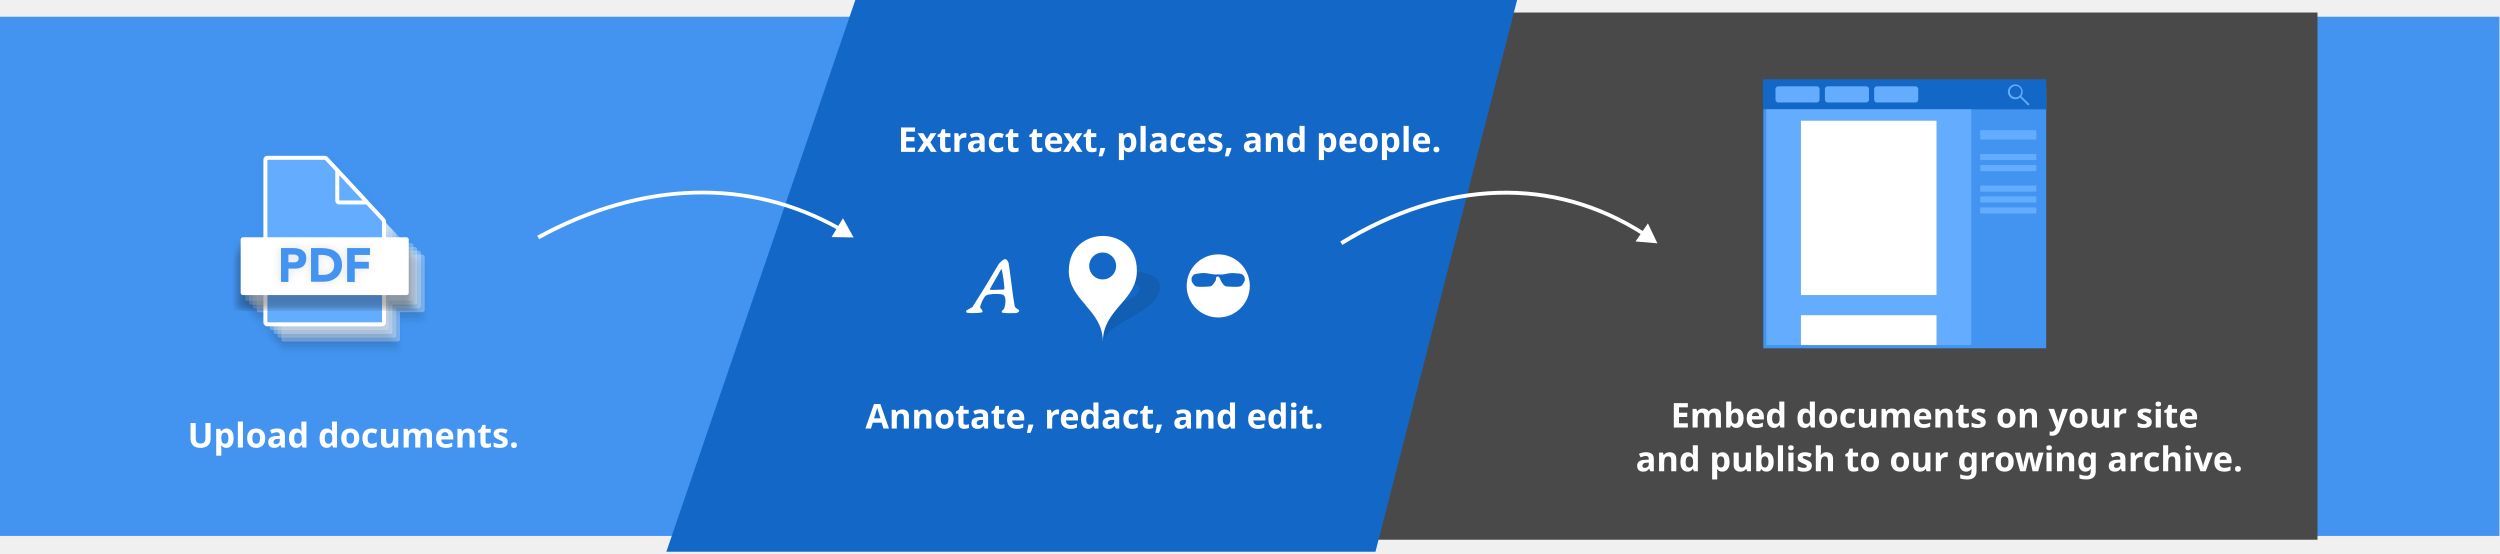
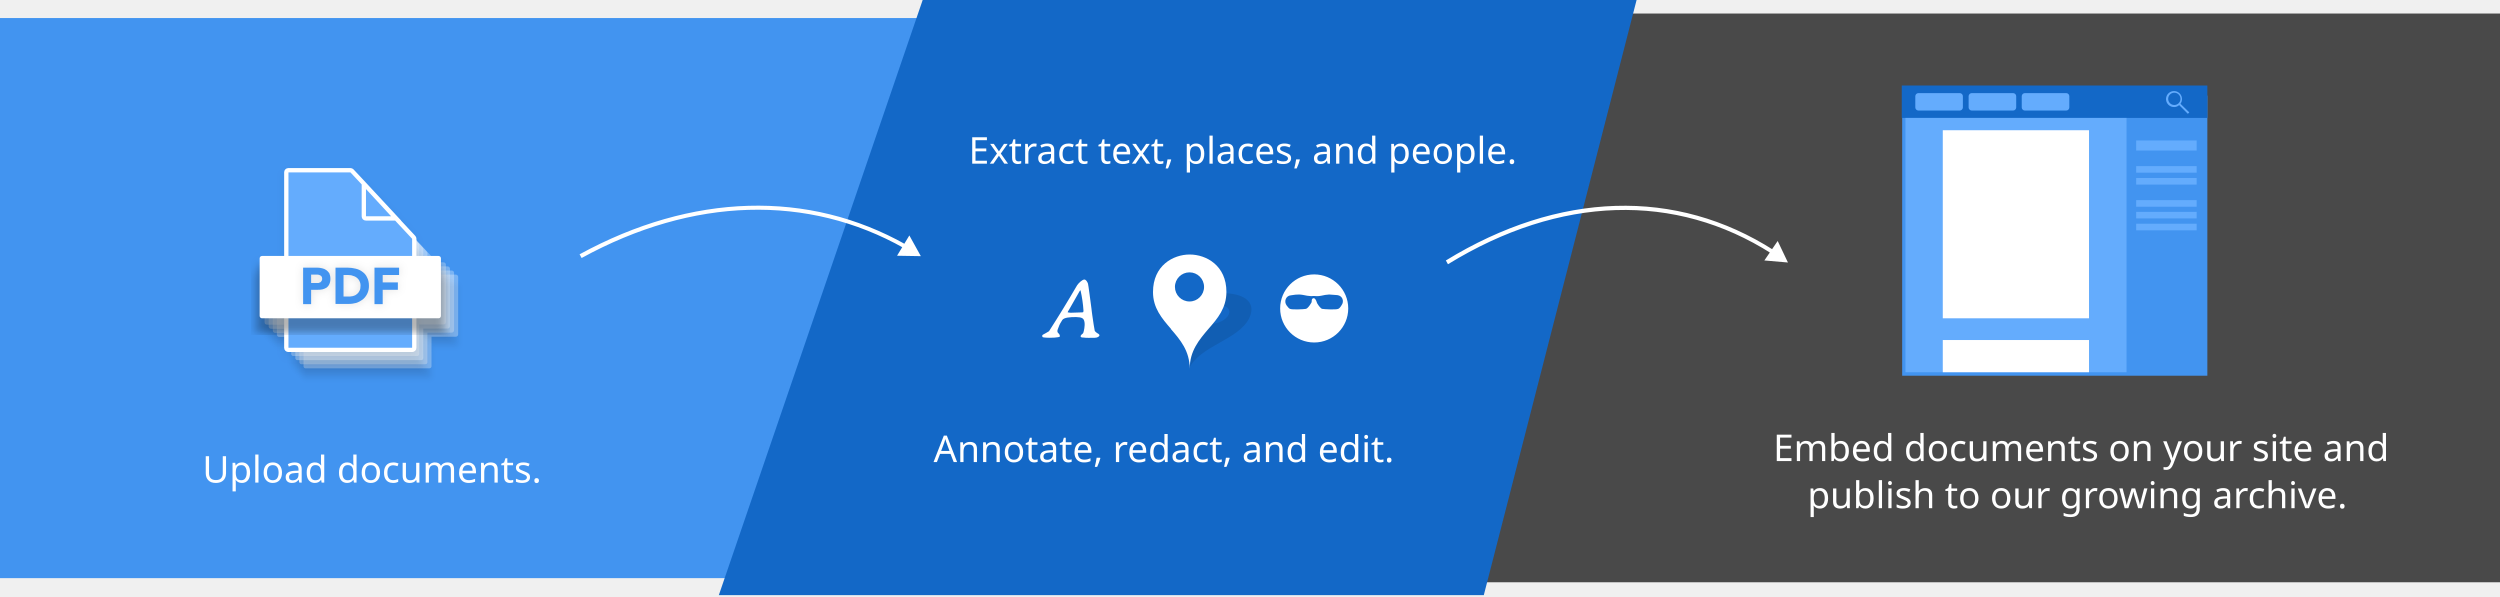
- <svg xmlns="http://www.w3.org/2000/svg" width="1315" height="291" fill="none">
-   <path fill="#4294F0" d="M0 8.8h1314.7v273.1H0z" />
+ <svg xmlns="http://www.w3.org/2000/svg" fill="none" viewBox="0 0 1219 291" class="masthead">
+   <path d="M0 8.8h1219v273.1H0V8.8z" fill="#4294F0" />
  <path d="M1219 6.6H723.8l-64.4 277.3H1219V6.6z" fill="#494949" />
-   <text fill="#fff" style="white-space:pre" font-family="Source Sans Pro" font-size="18" font-weight="bold" letter-spacing="0em">
-     <tspan x="878.8" y="224.9">Embed documents on your site </tspan>
-     <tspan x="860.4" y="247.9">and publish to our growing archive.</tspan>
+   <text fill="#fff" style="white-space:pre" font-family="Source Sans Pro" font-size="18" letter-spacing="0em">
+     <tspan x="864.6" y="224.8">Embed documents on your site and </tspan>
+     <tspan x="881.3" y="247.8">publish to our growing archive.</tspan>
  </text>
  <g filter="url(#filter0_d)">
-     <path d="M146 162.2v14.4c0 .6.5 1 1 1h60.4c.5 0 1-.4 1-1v-14.4h11.8c.7 0 1.2-.5 1.2-1.2v-28c0-.6-.5-1.1-1.2-1.1h-11.8v-8.5a1 1 0 00-.3-.7l-30-32.4a1 1 0 00-.8-.3H147a1 1 0 00-1 1V132h-11.8c-.7 0-1.2.5-1.2 1.1v28c0 .7.5 1.2 1.2 1.2H146z" fill="#fff" fill-opacity=".3" />
+     <path d="M146 162.2v14.4c0 .6.5 1 1 1h60.4c.5 0 1-.4 1-1v-14.4h11.8c.7 0 1.2-.5 1.2-1.2v-28c0-.6-.5-1.1-1.2-1.1h-11.8v-8.5a1 1 0 00-.3-.7l-30-32.4a1 1 0 00-.8-.3H147a1 1 0 00-1 1v41h-11.8c-.7 0-1.2.5-1.2 1.1v28c0 .7.5 1.2 1.2 1.2H146v-.1z" fill="#fff" fill-opacity=".3" />
  </g>
  <g filter="url(#filter1_d)">
-     <path d="M148 164.2v14.4c0 .6.5 1 1 1h60.4c.5 0 1-.4 1-1v-14.4h11.8c.7 0 1.2-.5 1.2-1.2v-28c0-.6-.5-1.1-1.2-1.1h-11.8v-8.5a1 1 0 00-.3-.7l-30-32.4a1 1 0 00-.8-.3H149a1 1 0 00-1 1V134h-11.8c-.7 0-1.2.5-1.2 1.1v28c0 .7.5 1.2 1.2 1.2H148z" fill="#fff" fill-opacity=".3" />
+     <path d="M148 164.2v14.4c0 .6.5 1 1 1h60.4c.5 0 1-.4 1-1v-14.4h11.8c.7 0 1.2-.5 1.2-1.2v-28c0-.6-.5-1.1-1.2-1.1h-11.8v-8.5a1 1 0 00-.3-.7l-30-32.4a1 1 0 00-.8-.3H149a1 1 0 00-1 1v41h-11.8c-.7 0-1.2.5-1.2 1.1v28c0 .7.5 1.2 1.2 1.2H148v-.1z" fill="#fff" fill-opacity=".3" />
  </g>
  <g filter="url(#filter2_d)">
-     <path d="M142 158.2v14.4c0 .6.5 1 1 1h60.4c.5 0 1-.4 1-1v-14.4h11.8c.7 0 1.2-.5 1.2-1.2v-28c0-.6-.5-1.1-1.2-1.1h-11.8v-8.5a1 1 0 00-.3-.7l-30-32.4a1 1 0 00-.8-.3H143a1 1 0 00-1 1V128h-11.8c-.7 0-1.2.5-1.2 1.1v28c0 .7.5 1.2 1.2 1.2H142z" fill="#fff" fill-opacity=".3" />
+     <path d="M142 158.2v14.4c0 .6.5 1 1 1h60.4c.5 0 1-.4 1-1v-14.4h11.8c.7 0 1.2-.5 1.2-1.2v-28c0-.6-.5-1.1-1.2-1.1h-11.8v-8.5a1 1 0 00-.3-.7l-30-32.4a1 1 0 00-.8-.3H143a1 1 0 00-1 1v41h-11.8c-.7 0-1.2.5-1.2 1.1v28c0 .7.5 1.2 1.2 1.2H142v-.1z" fill="#fff" fill-opacity=".3" />
  </g>
  <g filter="url(#filter3_d)">
-     <path d="M144 160.2v14.4c0 .6.5 1 1 1h60.4c.5 0 1-.4 1-1v-14.4h11.8c.7 0 1.2-.5 1.2-1.2v-28c0-.6-.5-1.1-1.2-1.1h-11.8v-8.5a1 1 0 00-.3-.7l-30-32.4a1 1 0 00-.8-.3H145a1 1 0 00-1 1V130h-11.8c-.7 0-1.2.5-1.2 1.1v28c0 .7.5 1.2 1.2 1.2H144z" fill="#fff" fill-opacity=".3" />
+     <path d="M144 160.2v14.4c0 .6.5 1 1 1h60.4c.5 0 1-.4 1-1v-14.4h11.8c.7 0 1.2-.5 1.2-1.2v-28c0-.6-.5-1.1-1.2-1.1h-11.8v-8.5a1 1 0 00-.3-.7l-30-32.4a1 1 0 00-.8-.3H145a1 1 0 00-1 1v41h-11.8c-.7 0-1.2.5-1.2 1.1v28c0 .7.5 1.2 1.2 1.2H144v-.1z" fill="#fff" fill-opacity=".3" />
  </g>
  <g filter="url(#filter4_d)">
-     <path d="M139.6 169.6V84c0-.6.5-1 1-1H171c.3 0 .6.1.8.3l5.7 6.2 15.8 17 8.5 9.2c.2.2.3.5.3.7v53.2c0 .6-.5 1-1 1h-60.4a1 1 0 01-1-1z" fill="#64ACFD" />
-     <path d="M177.4 89.5l-5.8-6.2a1 1 0 00-.7-.3h-30.3a1 1 0 00-1 1v85.6c0 .6.5 1 1 1H201c.5 0 1-.4 1-1v-53.2a1 1 0 00-.3-.7l-8.5-9.1m-15.8-17.1v16c0 .6.4 1 1 1h14.8m-15.8-17l15.8 17" stroke="#fff" stroke-width="2.1" />
+     <path d="M139.6 169.6V84c0-.6.5-1 1-1H171c.3 0 .6.1.8.3l5.7 6.2 15.8 17 8.5 9.2c.2.2.3.5.3.7v53.2c0 .6-.5 1-1 1h-60.4a1 1 0 01-1-1h-.1z" fill="#64ACFD" />
+     <path d="M177.4 89.5l15.8 17m-15.8-17l-5.8-6.2a1 1 0 00-.7-.3h-30.3a1 1 0 00-1 1v85.6c0 .6.5 1 1 1H201c.5 0 1-.4 1-1v-53.2a1 1 0 00-.3-.7l-8.5-9.1-15.8-17.1zm0 0v16c0 .6.4 1 1 1h14.8l-15.8-17z" stroke="#fff" stroke-width="2.1" />
  </g>
  <g filter="url(#filter5_d)">
    <g filter="url(#filter6_d)">
-       <rect x="126.6" y="124.8" width="88.4" height="30.4" rx="1.2" fill="#fff" />
+       <path d="M213.8 124.8h-86c-.7 0-1.2.5-1.2 1.2v28c0 .7.5 1.2 1.2 1.2h86c.7 0 1.2-.5 1.2-1.2v-28c0-.7-.5-1.2-1.2-1.2z" fill="#fff" />
    </g>
-     <g filter="url(#filter7_d)" fill="#4294F0">
-       <path d="M147.8 130.5h6.6c1 0 1.8.1 2.6.3.8.2 1.5.4 2.1.9.6.4 1.1 1 1.5 1.6.3.7.5 1.6.5 2.6a6 6 0 01-.5 2.6c-.3.7-.8 1.3-1.3 1.7-.6.4-1.3.7-2.1.9-.8.2-1.7.2-2.6.2h-2.9v7h-3.9v-17.8zm4 7.5h3.5l1-.4.5-.6c.2-.3.3-.7.3-1 0-.5-.1-.9-.3-1.2a2 2 0 00-.8-.6 3 3 0 00-1.1-.3h-3.2v4.1zM163.6 130.5h5.8c1.4 0 2.8.2 4 .5 1.3.3 2.4.8 3.4 1.6 1 .7 1.7 1.6 2.2 2.7.6 1.1.9 2.5.9 4.1a8.4 8.4 0 01-3 6.6c-1 .7-2 1.3-3.2 1.7-1.2.3-2.4.5-3.8.5h-6.3v-17.7zm3.9 14.1h2c.9 0 1.7 0 2.5-.2s1.5-.5 2-1c.6-.4 1-1 1.3-1.6.4-.7.5-1.6.5-2.6a4.8 4.8 0 00-3.7-4.7c-.7-.3-1.5-.4-2.3-.4h-2.3v10.5zM182.7 130.5h11.9v3.6h-8v3.6h7.4v3.6h-7.4v7h-4v-17.8z" />
+     <g filter="url(#filter7_d)">
+       <path d="M147.8 130.5h6.6c1 0 1.8.1 2.6.3a5 5 0 012.1.9c.6.4 1.1 1 1.5 1.6.3.7.5 1.6.5 2.6a6 6 0 01-.5 2.6c-.3.7-.8 1.3-1.3 1.7-.6.4-1.3.7-2.1.9-.8.2-1.7.2-2.6.2h-2.9v7h-3.9v-17.8zm4 7.5h3.5l1-.4.5-.6c.2-.3.3-.7.3-1 0-.5-.1-.9-.3-1.2a2 2 0 00-.8-.6 3 3 0 00-1.1-.3h-3.2v4.1h.1zm11.8-7.5h5.8c1.4 0 2.8.2 4 .5 1.3.3 2.4.8 3.4 1.6 1 .7 1.7 1.6 2.2 2.7.6 1.1.9 2.5.9 4.1a8.4 8.4 0 01-3 6.6c-1 .7-2 1.3-3.2 1.7-1.2.3-2.4.5-3.8.5h-6.3v-17.7zm3.9 14.1h2c.9 0 1.7 0 2.5-.2s1.5-.5 2-1c.6-.4 1-1 1.3-1.6.4-.7.5-1.6.5-2.6a4.8 4.8 0 00-3.7-4.7c-.7-.3-1.5-.4-2.3-.4h-2.3v10.5zm15.2-14.1h11.9v3.6h-8v3.6h7.4v3.6h-7.4v7h-4v-17.8h.1z" fill="#4294F0" />
    </g>
  </g>
-   <text fill="#fff" style="white-space:pre" font-family="Source Sans Pro" font-size="18" font-weight="bold" letter-spacing="0em">
-     <tspan x="98.7" y="235.4">Upload documents.</tspan>
+   <text fill="#fff" style="white-space:pre" font-family="Source Sans Pro" font-size="18" letter-spacing="0em">
+     <tspan x="98.7" y="235.3">Upload documents.</tspan>
  </text>
-   <path d="M449.9 0l-99.4 290.2h373L798 0H450z" fill="#1368C7" />
-   <path d="M449 124.9l-5.6-10.1-6 9.9 11.6.2zm-165.4.9C337.9 96 394 94.6 440.8 121l1-1.7C394.3 92.5 337.5 94 282.6 124l1 1.8zM871.8 128l-5-10.5-6.5 9.5 11.5 1zm-165.7.8c54.6-33.5 110.8-35.1 157.8-5.1l1-1.7c-47.7-30.5-104.7-28.8-159.9 5l1 1.8z" fill="#fff" />
-   <text fill="#fff" style="white-space:pre" font-family="Source Sans Pro" font-size="18" font-weight="bold" letter-spacing="0em">
-     <tspan x="472.3" y="79.9">Extract text, places, and people.</tspan>
+   <path d="M449.9 0l-99.4 290.2h373L798 0H449.9z" fill="#1368C7" />
+   <path d="M449 124.9l-5.6-10.1-6 9.9 11.6.2zm-165.4.9C337.9 96 394 94.6 440.8 121l1-1.7C394.3 92.5 337.5 94 282.6 124l1 1.8zm588.2 2.2l-5-10.5-6.5 9.5 11.5 1zm-165.7.8c54.6-33.5 110.8-35.1 157.8-5.1l1-1.7c-47.7-30.5-104.7-28.8-159.9 5l1 1.8h.1z" fill="#fff" />
+   <text fill="#fff" style="white-space:pre" font-family="Source Sans Pro" font-size="18" letter-spacing="0em">
+     <tspan x="472.3" y="79.8">Extract text, places, and people.</tspan>
  </text>
-   <text fill="#fff" style="white-space:pre" font-family="Source Sans Pro" font-size="18" font-weight="bold" letter-spacing="0em">
-     <tspan x="455.2" y="225.4">Annotate, redact, and edit.</tspan>
+   <text fill="#fff" style="white-space:pre" font-family="Source Sans Pro" font-size="18" letter-spacing="0em">
+     <tspan x="455.2" y="225.3">Annotate, redact, and edit.</tspan>
  </text>
-   <path fill-rule="evenodd" clip-rule="evenodd" d="M576.5 167c-2.8-3.5-5.5-6.8-3-12 3.9-8.5 15.3-12 23.4-12 8.2 0 16.2 3.5 12.3 12-2.6 5.4-8.5 8.7-14.5 12.1-6.2 3.5-12.3 7-15 12.7 2.7-5.8-.3-9.3-3.2-12.9zm13.4-9c3.9 0 8-2 9.2-4.6 1.2-2.6-1-4.7-4.9-4.7-3.9 0-8 2.1-9.2 4.7-1.2 2.6 1 4.7 4.9 4.7z" fill="#000" fill-opacity=".1" />
-   <path fill-rule="evenodd" clip-rule="evenodd" d="M571 160.4c-4.5-5.2-8.8-10.2-8.8-18 0-12.9 9.8-18.3 17.9-18.3 8.1 0 17.9 5.4 17.9 18.2 0 7.9-4.3 13-8.7 18-4.6 5.4-9.2 10.8-9.2 19.5 0-8.7-4.6-14.1-9.2-19.4zM580 147a7 7 0 100-14.2 7 7 0 000 14.2zM511.9 164.7s-3.4 0-3.6-.4c-.1-.4-.2-.6 0-.9.1-.2.8-.5 1.5-.9l1.7-1a583.6 583.6 0 0013.7-22.4c.8-1.2 2.6-2.8 3.5-2.8.9 0 1.5 1.2 1.8 2 .2.6 1.2 8.5 1.7 12.2l.2 1.7.2 1.5c.4 2.7 1 7 1.2 7.6.1.3.6.6 1 1 .6.3 1.2.7 1.3 1.1 0 .7-1 1.3-2.3 1.3h-1.2c-1.1 0-2.3.1-3.2 0l-1-.1c-.8 0-1.5-.1-1.5-.6 0-.4.3-.7.6-1 .3-.2.6-.4.7-.7.3-.8.9-3.4.6-5.2-.3-2-1.3-2.4-4.1-2.5-3 0-5.8.2-6.7 1.4-.8 1.2-1.5 2.5-1.7 3.2l-.2.5c-.3.7-.6 1.5-.5 2 0 .3.2.5.5.8.3.3.7.7.7 1.5 0 .7-5 .7-5 .7zm9.2-13.4c-.4.5-.5.9-.5 1l1.4.2 5.9-.2c.3 0 .4-.3.4-.7v-.2a72.3 72.3 0 00-1.4-9.7c-.1-.3-.3 0-.5.3l-4.5 7.9-.8 1.4zM640.8 167a16.6 16.6 0 100-33.2 16.6 16.6 0 000 33.2zm7.3-23.4l4 .3c2.5.3 3.5 3 2 5-.6 1-1.2 1.6-1.6 1.7-1 .5-6.7.2-7.8 0-.6-.1-1.7-1.4-2.5-2.8l-.2-.6c-.3-.8-.7-1.8-1.5-1.8-.6 0-.9.6-.9 1.2 0 .4 0 .8-.3 1.2-.8 1.4-1.9 2.7-2.5 2.8-1 .2-6.7.5-7.8 0-.4-.1-1-.8-1.6-1.6-1.5-2-.4-4.8 2-5 1.6-.3 3-.4 4-.4s2.5.3 4 .6l1.9.2a10 10 0 012.6 0c.8 0 1.5 0 2.3-.2 1.4-.3 2.9-.6 3.9-.6z" fill="#fff" />
-   <path fill="#4294F0" d="M927.5 46.6h148.8v136.6H927.5z" />
-   <path fill="#1368C7" d="M927.3 41.7h149v15.8h-149z" />
-   <path fill-rule="evenodd" clip-rule="evenodd" d="M1063.2 48.2a3 3 0 11-6 0 3 3 0 016 0zm-.6 3c-.6.6-1.5 1-2.4 1a3.9 3.9 0 113-1.6l4.3 4.2-.7.7-4.2-4.2z" fill="#64ACFD" />
-   <path fill="#64ACFD" d="M929.1 57.5h107.8v124H929.1z" />
-   <path fill="#fff" d="M947.3 63.5h71.3v91.7h-71.3zM947.3 165.8h71.3v15.7h-71.3z" />
-   <rect x="933.9" y="45.4" width="23.2" height="8.5" rx="1.5" fill="#64ACFD" />
-   <rect x="959.9" y="45.4" width="23.2" height="8.5" rx="1.5" fill="#64ACFD" />
-   <rect x="985.8" y="45.4" width="23.2" height="8.5" rx="1.5" fill="#64ACFD" />
-   <path fill="#64ACFD" d="M1041.6 68.5h29.5v4.9h-29.5zM1041.6 81h29.5v3.2h-29.5zM1041.6 86.8h29.5V90h-29.5zM1041.6 97.6h29.5v3.2h-29.5zM1041.6 103.3h29.5v3.2h-29.5zM1041.6 109.1h29.5v3.2h-29.5z" />
+   <path fill-rule="evenodd" clip-rule="evenodd" d="M576.5 167c-2.8-3.5-5.5-6.8-3-12 3.9-8.5 15.3-12 23.4-12 8.2 0 16.2 3.5 12.3 12-2.6 5.4-8.5 8.7-14.5 12.1-6.2 3.5-12.3 7-15 12.7 2.7-5.8-.3-9.3-3.2-12.9v.1zm13.4-9c3.9 0 8-2 9.2-4.6 1.2-2.6-1-4.7-4.9-4.7-3.9 0-8 2.1-9.2 4.7-1.2 2.6 1 4.7 4.9 4.7v-.1z" fill="#000" fill-opacity=".1" />
+   <path fill-rule="evenodd" clip-rule="evenodd" d="M571 160.4c-4.5-5.2-8.8-10.2-8.8-18 0-12.9 9.8-18.3 17.9-18.3 8.1 0 17.9 5.4 17.9 18.2 0 7.9-4.3 13-8.7 18-4.6 5.4-9.2 10.8-9.2 19.5 0-8.7-4.6-14.1-9.2-19.4h.1zm9-13.4a7.1 7.1 0 100-14.2 7.1 7.1 0 000 14.2zm-68.1 17.7s-3.4 0-3.6-.4c-.1-.4-.2-.6 0-.9.1-.2.8-.5 1.5-.9l1.7-1a584 584 0 0013.7-22.4c.8-1.2 2.6-2.8 3.5-2.8.9 0 1.5 1.2 1.8 2 .2.6 1.2 8.5 1.7 12.2l.2 1.7.2 1.5c.4 2.7 1 7 1.2 7.6.1.3.6.6 1 1 .6.3 1.2.7 1.3 1.1 0 .7-1 1.3-2.3 1.3h-1.2c-1.1 0-2.3.1-3.2 0l-1-.1c-.8 0-1.5-.1-1.5-.6 0-.4.3-.7.6-1 .3-.2.6-.4.7-.7.3-.8.9-3.4.6-5.2-.3-2-1.3-2.4-4.1-2.5-3 0-5.8.2-6.7 1.4-.8 1.2-1.5 2.5-1.7 3.2l-.2.5c-.3.7-.6 1.5-.5 2 0 .3.2.5.5.8.3.3.7.7.7 1.5 0 .7-5 .7-5 .7h.1zm9.2-13.4a2 2 0 00-.5 1l1.4.2 5.9-.2c.3 0 .4-.3.4-.7v-.2c-.2-3.3-.7-6.5-1.4-9.7-.1-.3-.3 0-.5.3l-4.5 7.9-.8 1.4zM640.8 167a16.6 16.6 0 100-33.2 16.6 16.6 0 000 33.2zm7.3-23.4l4 .3c2.5.3 3.5 3 2 5-.6 1-1.2 1.6-1.6 1.7-1 .5-6.7.2-7.8 0-.6-.1-1.7-1.4-2.5-2.8l-.2-.6c-.3-.8-.7-1.8-1.5-1.8-.6 0-.9.6-.9 1.2 0 .4 0 .8-.3 1.2-.8 1.4-1.9 2.7-2.5 2.8-1 .2-6.7.5-7.8 0-.4-.1-1-.8-1.6-1.6-1.5-2-.4-4.8 2-5 1.6-.3 3-.4 4-.4s2.5.3 4 .6l1.9.2a10 10 0 012.6 0c.8 0 1.5 0 2.3-.2a22 22 0 013.9-.6z" fill="#fff" />
+   <path d="M927.5 46.6h148.8v136.6H927.5V46.6z" fill="#4294F0" />
+   <path d="M927.3 41.7h149v15.8h-149V41.7z" fill="#1368C7" />
+   <path fill-rule="evenodd" clip-rule="evenodd" d="M1063.2 48.2a3 3 0 01-3 3 3 3 0 01-3-3 3 3 0 013-3 3 3 0 013 3zm-.6 3c-.6.6-1.5 1-2.4 1a3.9 3.9 0 113-1.6l4.3 4.2-.7.7-4.2-4.2v-.1z" fill="#64ACFD" />
+   <path d="M929.1 57.5h107.8v124H929.1v-124z" fill="#64ACFD" />
+   <path d="M947.3 63.5h71.3v91.7h-71.3V63.5zm0 102.3h71.3v15.7h-71.3v-15.7z" fill="#fff" />
+   <path d="M955.6 45.4h-20.2c-.8 0-1.5.7-1.5 1.5v5.5c0 .8.7 1.5 1.5 1.5h20.2c.8 0 1.5-.7 1.5-1.5v-5.5c0-.8-.7-1.5-1.5-1.5zM981.6 45.4h-20.2c-.8 0-1.5.7-1.5 1.5v5.5c0 .8.7 1.5 1.5 1.5h20.2c.8 0 1.5-.7 1.5-1.5v-5.5c0-.8-.7-1.5-1.5-1.5zM1007.5 45.4h-20.2c-.8 0-1.5.7-1.5 1.5v5.5c0 .8.7 1.5 1.5 1.5h20.2c.8 0 1.5-.7 1.5-1.5v-5.5c0-.8-.7-1.5-1.5-1.5zM1041.6 68.5h29.5v4.9h-29.5v-4.9zm0 12.5h29.5v3.2h-29.5V81zm0 5.8h29.5V90h-29.5v-3.2zm0 10.8h29.5v3.2h-29.5v-3.2zm0 5.7h29.5v3.2h-29.5v-3.2zm0 5.8h29.5v3.2h-29.5v-3.2z" fill="#64ACFD" />
  <defs>
    <filter id="filter0_d" x="130.6" y="90" width="93.2" height="94.8" filterUnits="userSpaceOnUse" color-interpolation-filters="sRGB">
      <feFlood flood-opacity="0" result="BackgroundImageFix" />
      <feColorMatrix in="SourceAlpha" values="0 0 0 0 0 0 0 0 0 0 0 0 0 0 0 0 0 0 127 0" />
      <feOffset dy="4.8" />
      <feGaussianBlur stdDeviation="1.2" />
      <feColorMatrix values="0 0 0 0 0 0 0 0 0 0 0 0 0 0 0 0 0 0 0.05 0" />
      <feBlend in2="BackgroundImageFix" result="effect1_dropShadow" />
      <feBlend in="SourceGraphic" in2="effect1_dropShadow" result="shape" />
    </filter>
    <filter id="filter1_d" x="132.6" y="92" width="93.2" height="94.8" filterUnits="userSpaceOnUse" color-interpolation-filters="sRGB">
      <feFlood flood-opacity="0" result="BackgroundImageFix" />
      <feColorMatrix in="SourceAlpha" values="0 0 0 0 0 0 0 0 0 0 0 0 0 0 0 0 0 0 127 0" />
      <feOffset dy="4.8" />
      <feGaussianBlur stdDeviation="1.2" />
      <feColorMatrix values="0 0 0 0 0 0 0 0 0 0 0 0 0 0 0 0 0 0 0.05 0" />
      <feBlend in2="BackgroundImageFix" result="effect1_dropShadow" />
      <feBlend in="SourceGraphic" in2="effect1_dropShadow" result="shape" />
    </filter>
    <filter id="filter2_d" x="126.6" y="86" width="93.2" height="94.8" filterUnits="userSpaceOnUse" color-interpolation-filters="sRGB">
      <feFlood flood-opacity="0" result="BackgroundImageFix" />
      <feColorMatrix in="SourceAlpha" values="0 0 0 0 0 0 0 0 0 0 0 0 0 0 0 0 0 0 127 0" />
      <feOffset dy="4.8" />
      <feGaussianBlur stdDeviation="1.2" />
      <feColorMatrix values="0 0 0 0 0 0 0 0 0 0 0 0 0 0 0 0 0 0 0.05 0" />
      <feBlend in2="BackgroundImageFix" result="effect1_dropShadow" />
      <feBlend in="SourceGraphic" in2="effect1_dropShadow" result="shape" />
    </filter>
    <filter id="filter3_d" x="128.6" y="88" width="93.2" height="94.8" filterUnits="userSpaceOnUse" color-interpolation-filters="sRGB">
      <feFlood flood-opacity="0" result="BackgroundImageFix" />
      <feColorMatrix in="SourceAlpha" values="0 0 0 0 0 0 0 0 0 0 0 0 0 0 0 0 0 0 127 0" />
      <feOffset dy="4.8" />
      <feGaussianBlur stdDeviation="1.2" />
      <feColorMatrix values="0 0 0 0 0 0 0 0 0 0 0 0 0 0 0 0 0 0 0.05 0" />
      <feBlend in2="BackgroundImageFix" result="effect1_dropShadow" />
      <feBlend in="SourceGraphic" in2="effect1_dropShadow" result="shape" />
    </filter>
-     <filter id="filter4_d" x="134.4" y="79.9" width="72.8" height="98" filterUnits="userSpaceOnUse" color-interpolation-filters="sRGB">
+     <filter id="filter4_d" x="134.3" y="79.8" width="72.9" height="98.1" filterUnits="userSpaceOnUse" color-interpolation-filters="sRGB">
      <feFlood flood-opacity="0" result="BackgroundImageFix" />
      <feColorMatrix in="SourceAlpha" values="0 0 0 0 0 0 0 0 0 0 0 0 0 0 0 0 0 0 127 0" />
      <feOffset dy="2.1" />
      <feGaussianBlur stdDeviation="2.1" />
      <feColorMatrix values="0 0 0 0 0 0 0 0 0 0 0 0 0 0 0 0 0 0 0.05 0" />
      <feBlend in2="BackgroundImageFix" result="effect1_dropShadow" />
      <feBlend in="SourceGraphic" in2="effect1_dropShadow" result="shape" />
    </filter>
    <filter id="filter5_d" x="122.6" y="124.8" width="96.4" height="38.4" filterUnits="userSpaceOnUse" color-interpolation-filters="sRGB">
      <feFlood flood-opacity="0" result="BackgroundImageFix" />
      <feColorMatrix in="SourceAlpha" values="0 0 0 0 0 0 0 0 0 0 0 0 0 0 0 0 0 0 127 0" />
      <feOffset dy="4" />
      <feGaussianBlur stdDeviation="2" />
      <feColorMatrix values="0 0 0 0 0 0 0 0 0 0 0 0 0 0 0 0 0 0 0.25 0" />
      <feBlend in2="BackgroundImageFix" result="effect1_dropShadow" />
      <feBlend in="SourceGraphic" in2="effect1_dropShadow" result="shape" />
    </filter>
-     <filter id="filter6_d" x="124.2" y="124.8" width="93.2" height="37.5" filterUnits="userSpaceOnUse" color-interpolation-filters="sRGB">
+     <filter id="filter6_d" x="124.2" y="124.8" width="93.2" height="37.6" filterUnits="userSpaceOnUse" color-interpolation-filters="sRGB">
      <feFlood flood-opacity="0" result="BackgroundImageFix" />
      <feColorMatrix in="SourceAlpha" values="0 0 0 0 0 0 0 0 0 0 0 0 0 0 0 0 0 0 127 0" />
      <feOffset dy="4.8" />
      <feGaussianBlur stdDeviation="1.2" />
      <feColorMatrix values="0 0 0 0 0 0 0 0 0 0 0 0 0 0 0 0 0 0 0.05 0" />
      <feBlend in2="BackgroundImageFix" result="effect1_dropShadow" />
      <feBlend in="SourceGraphic" in2="effect1_dropShadow" result="shape" />
    </filter>
-     <filter id="filter7_d" x="143.7" y="126.4" width="55" height="26" filterUnits="userSpaceOnUse" color-interpolation-filters="sRGB">
+     <filter id="filter7_d" x="143.6" y="126.3" width="55.2" height="26.2" filterUnits="userSpaceOnUse" color-interpolation-filters="sRGB">
      <feFlood flood-opacity="0" result="BackgroundImageFix" />
      <feColorMatrix in="SourceAlpha" values="0 0 0 0 0 0 0 0 0 0 0 0 0 0 0 0 0 0 127 0" />
      <feOffset />
      <feGaussianBlur stdDeviation="2.1" />
      <feColorMatrix values="0 0 0 0 0 0 0 0 0 0 0 0 0 0 0 0 0 0 0.1 0" />
      <feBlend in2="BackgroundImageFix" result="effect1_dropShadow" />
      <feBlend in="SourceGraphic" in2="effect1_dropShadow" result="shape" />
    </filter>
  </defs>
</svg>
